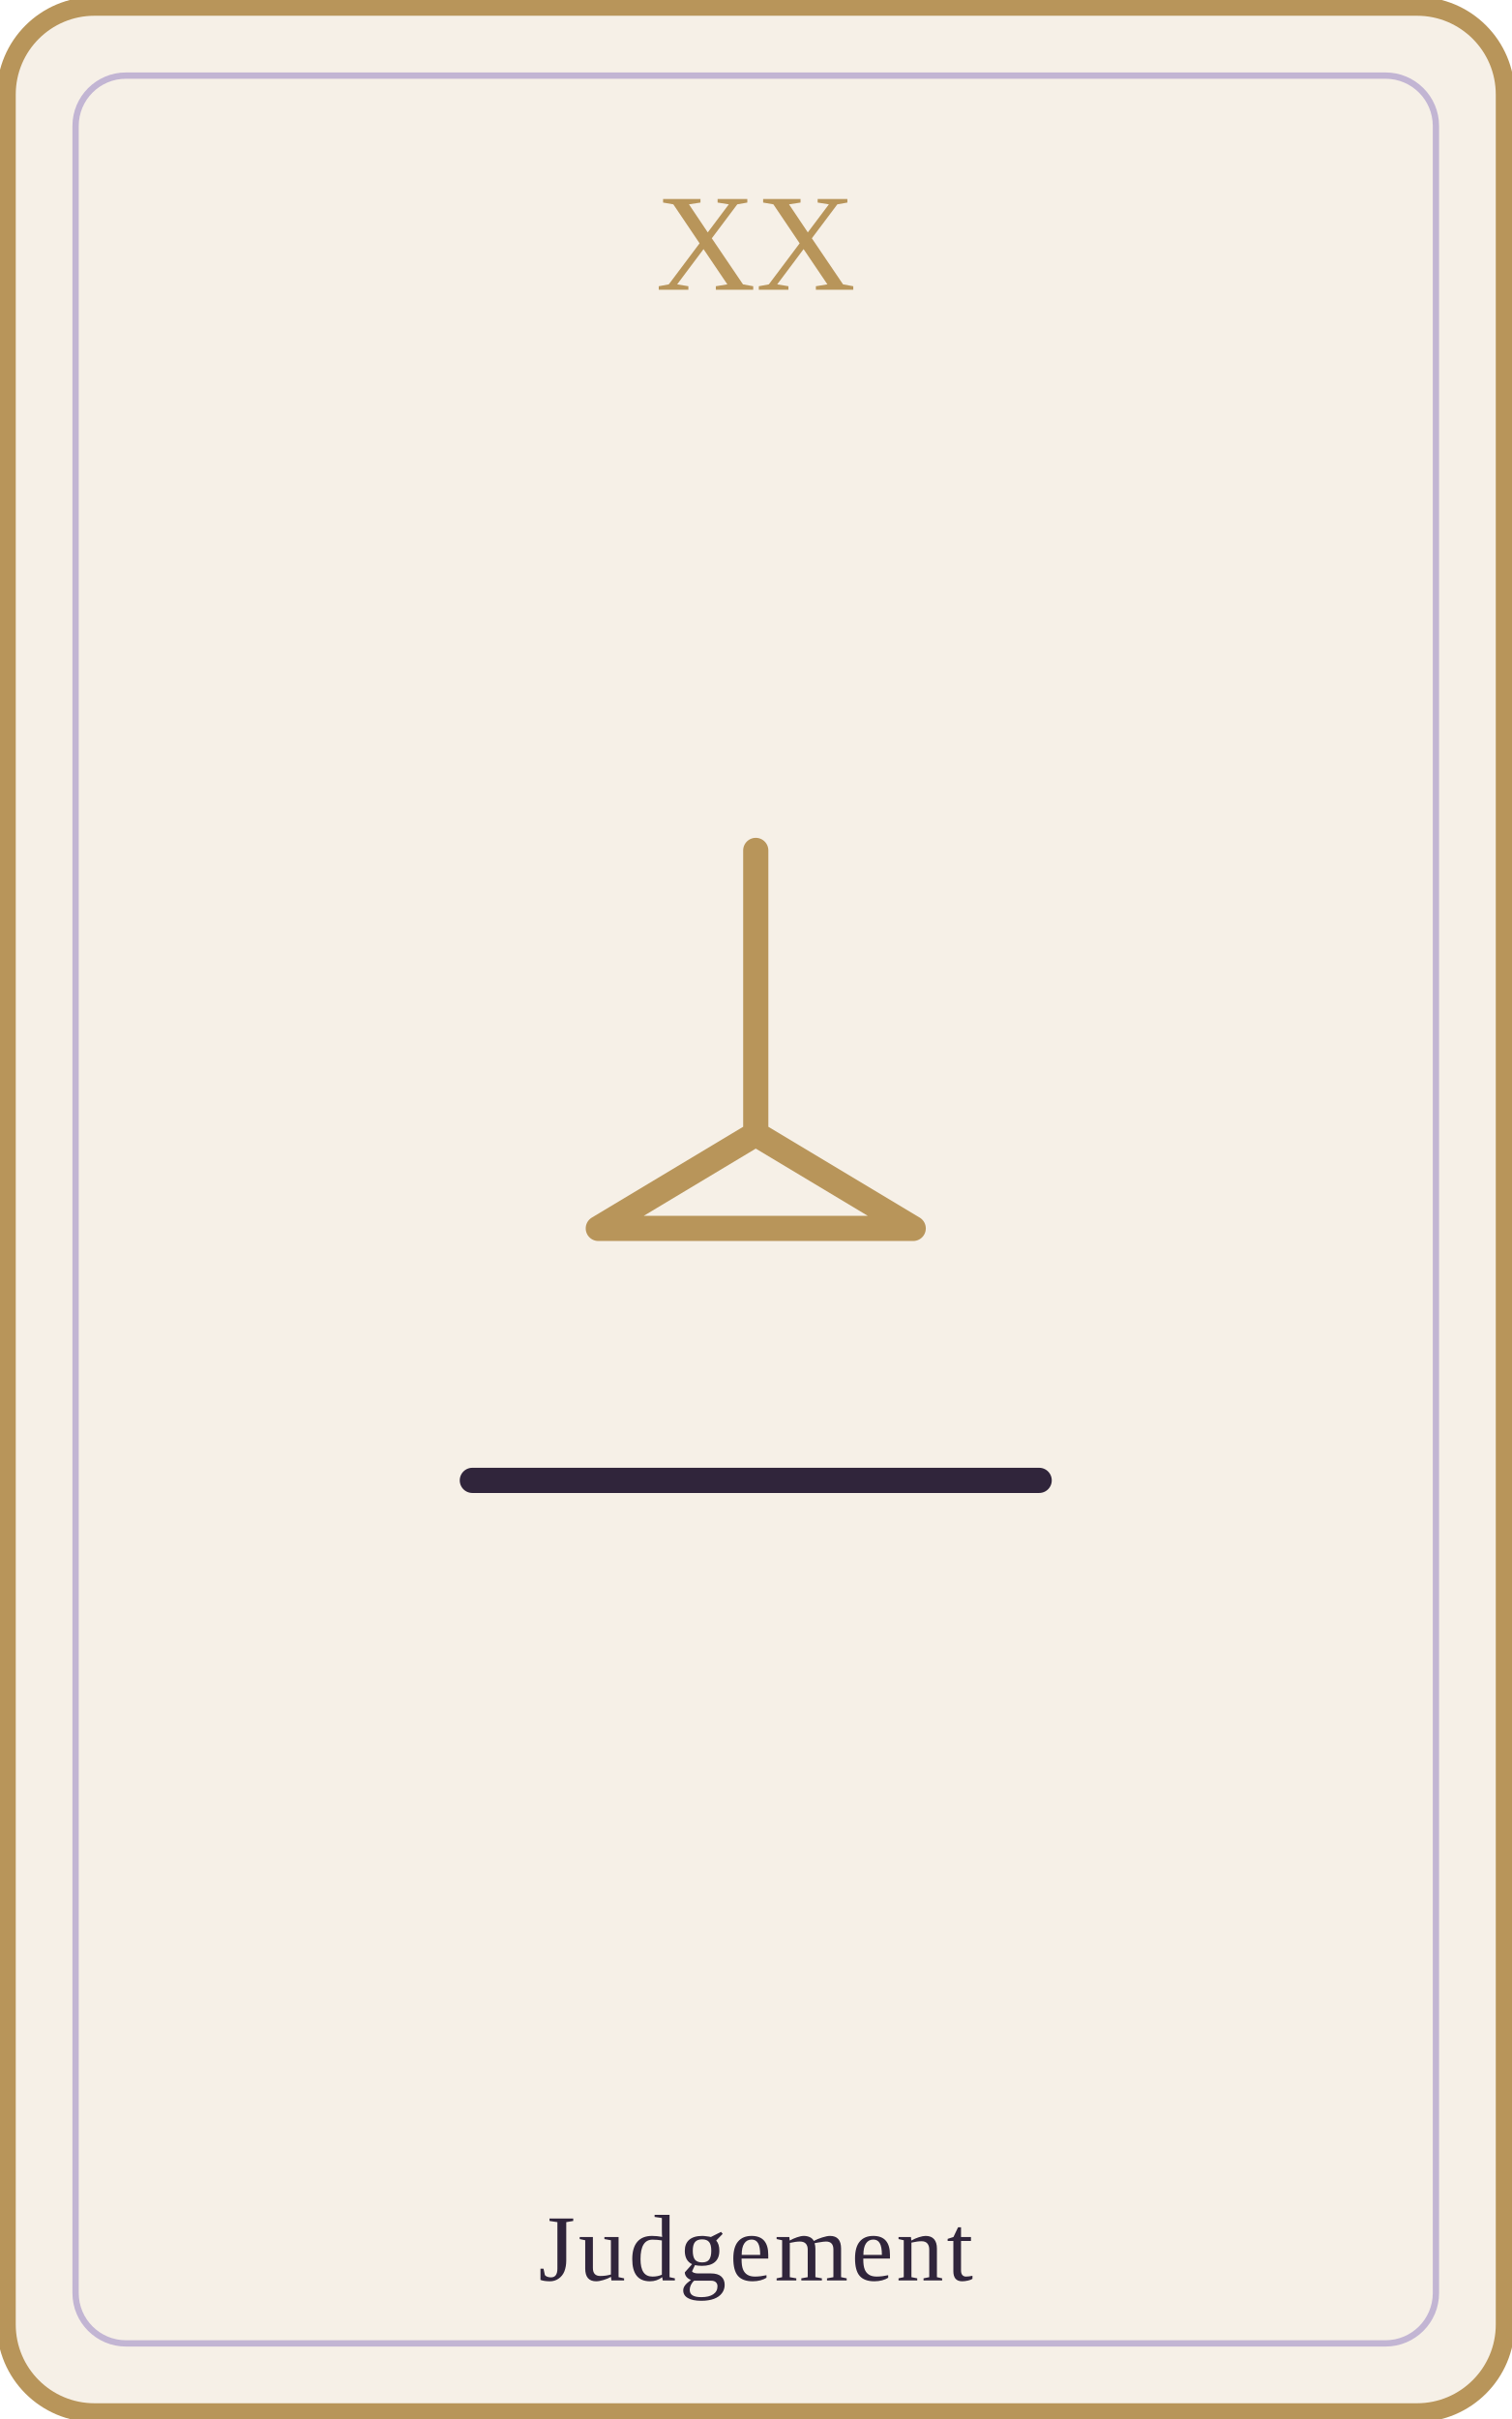
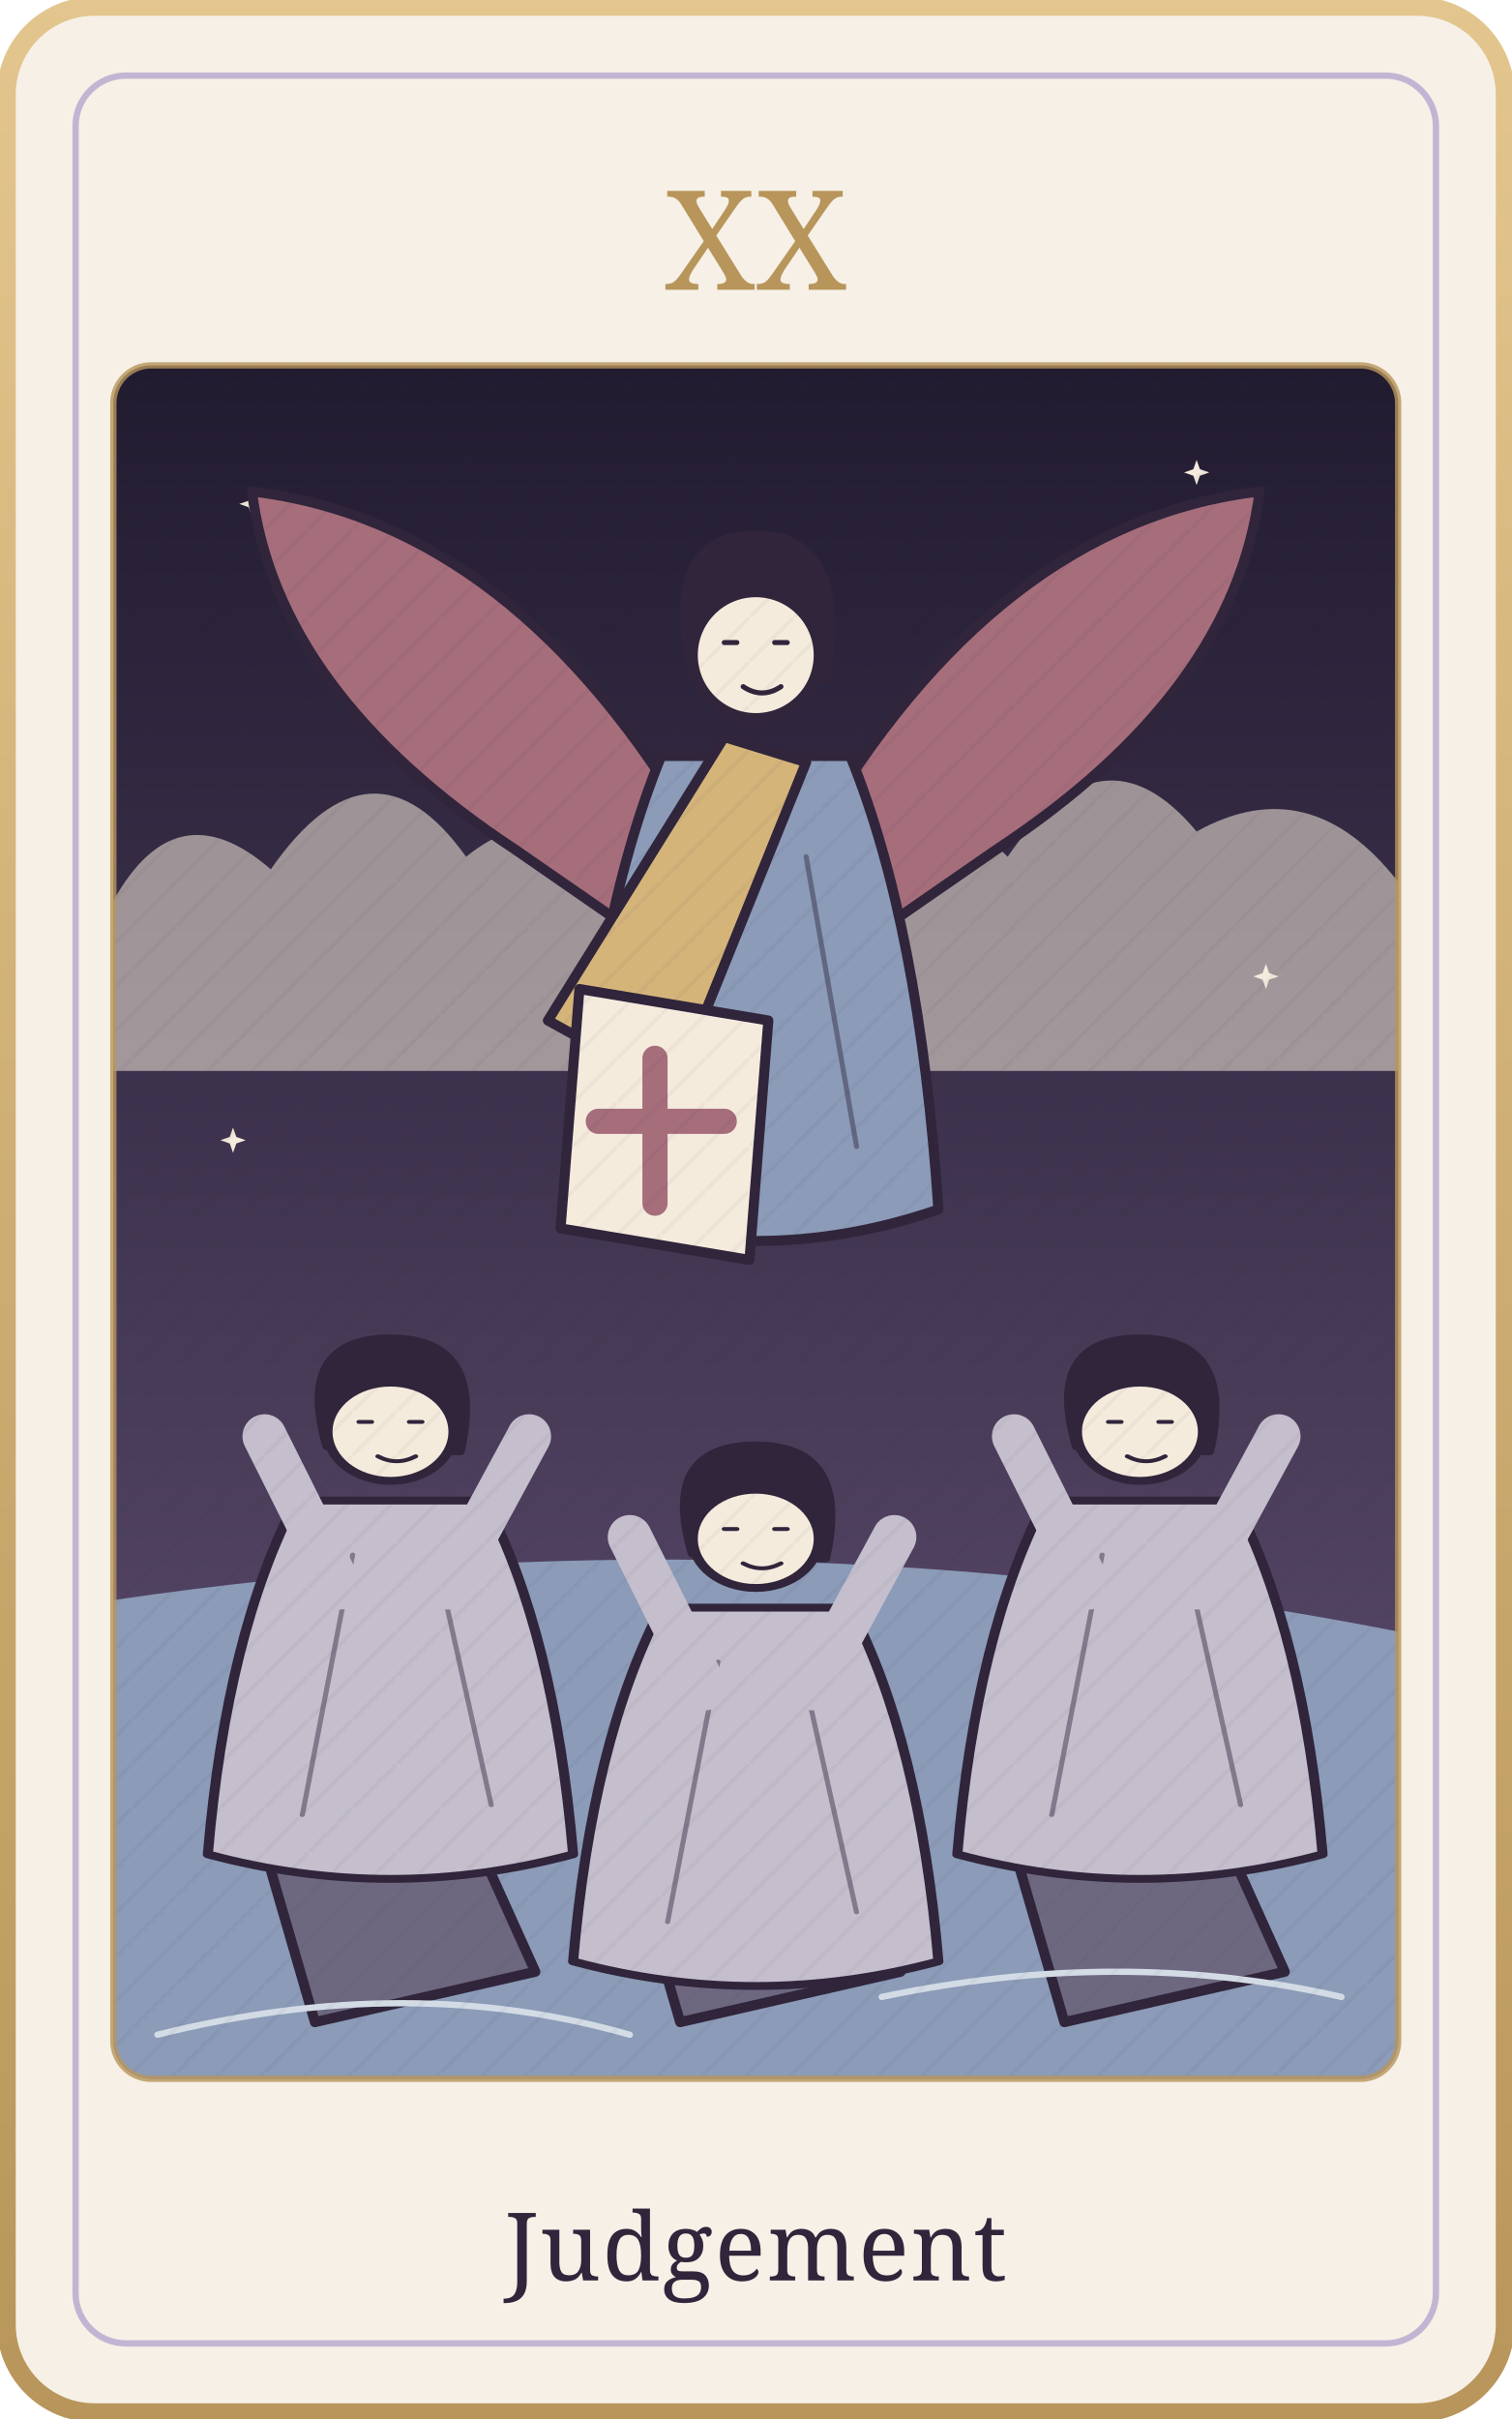
<svg xmlns="http://www.w3.org/2000/svg" viewBox="0 0 240 384" role="img" aria-label="Judgement">
-   <rect x="1" y="1" width="238" height="382" rx="14" fill="#f6f0e7" stroke="#b8955a" stroke-width="3" />
-   <rect x="12" y="12" width="216" height="360" rx="8" fill="none" stroke="#ac9bcb" stroke-width="1" opacity="0.7" />
-   <text x="120" y="46" text-anchor="middle" font-family="Georgia, 'Times New Roman', serif" font-size="22" fill="#b8955a">XX</text>
-   <g stroke="#30253b" stroke-width="4" fill="none" stroke-linecap="round" stroke-linejoin="round">
-     <path d="M 120 135 l 0 45 l 25 15 l -50 0 l 25 -15 z" stroke="#b8955a" />
-     <line x1="75" y1="235" x2="165" y2="235" />
+   <defs>
+     <linearGradient id="gold" x2="0" y2="1">
+       <stop stop-color="#e3c68e" />
+       <stop offset="1" stop-color="#b8955a" />
+     </linearGradient>
+     <linearGradient id="sky" x2="0" y2="1">
+       <stop stop-color="#211b30" />
+       <stop offset="1" stop-color="#625173" />
+     </linearGradient>
+     <linearGradient id="day" x2="0" y2="1">
+       <stop stop-color="#f5e7c8" />
+       <stop offset="1" stop-color="#e5d6cf" />
+     </linearGradient>
+     <pattern id="engraving" width="7" height="7" patternUnits="userSpaceOnUse">
+       <path d="M0 7 L7 0" stroke="#30253b" opacity=".045" stroke-width=".6" />
+     </pattern>
+     <clipPath id="picture">
+       <rect x="18" y="58" width="204" height="272" rx="6" />
+     </clipPath>
+   </defs>
+   <rect x="1" y="1" width="238" height="382" rx="14" fill="#f6f0e7" stroke="url(#gold)" stroke-width="3" />
+   <rect x="12" y="12" width="216" height="360" rx="8" fill="none" stroke="#ac9bcb" opacity=".7" />
+   <text x="120" y="46" text-anchor="middle" font-family="Georgia,serif" font-size="22" fill="#b8955a">XX</text>
+   <g clip-path="url(#picture)" stroke="#30253b" stroke-width="1.6" stroke-linejoin="round" stroke-linecap="round">
+     <rect x="18" y="58" width="204" height="272" fill="url(#sky)" stroke="none" />
+     <path d="M40 78 l0.52 1.48 l1.48 0.52 l-1.48 0.52 l-0.52 1.48 l-0.52-1.48 l-1.48-0.52 l1.48-0.52 Z" fill="#f5ebdd" stroke="none" />
+     <path d="M190 73 l0.52 1.48 l1.48 0.52 l-1.48 0.52 l-0.52 1.48 l-0.52-1.48 l-1.48-0.52 l1.48-0.52 Z" fill="#f5ebdd" stroke="none" />
+     <path d="M68 113 l0.52 1.48 l1.48 0.52 l-1.48 0.52 l-0.52 1.48 l-0.52-1.48 l-1.48-0.52 l1.48-0.52 Z" fill="#f5ebdd" stroke="none" />
+     <path d="M201 153 l0.52 1.48 l1.48 0.52 l-1.48 0.52 l-0.52 1.48 l-0.52-1.48 l-1.48-0.52 l1.48-0.52 Z" fill="#f5ebdd" stroke="none" />
+     <path d="M37 179 l0.52 1.48 l1.48 0.52 l-1.48 0.52 l-0.52 1.48 l-0.52-1.48 l-1.48-0.52 l1.48-0.52 Z" fill="#f5ebdd" stroke="none" />
+     <path d="M18 143 q10-18 25-5 q16-23 31-2 q15-12 28 6 h30 q12-22 28-6 q15-22 30-4 q18-10 32 8 v30 H18 Z" fill="#f5ebdd" stroke="none" opacity=".55" />
+     <path d="M111 133 Q82 83 40 78 Q44 110 82 135 L108 153 M129 133 Q158 83 200 78 Q196 110 158 135 L132 153" fill="#a66d7b" />
+     <path d="M110 107 q-5-22 10-22 q15 0 11 23 Z" fill="#30253b" />
+     <circle cx="120" cy="104" r="10" fill="#f5ebdd" />
+     <path d="M115 102 h2 m6 0 h2 m-7 7 q3 2 6 0" fill="none" stroke-width=".8" />
+     <path d="M105 120 Q94 147 91 192 Q120 202 149 192 Q146 147 135 120 Z" fill="#8b9bb8" />
+     <path d="M114 131 l-8 53 m22-48 l8 46" fill="none" stroke-width=".8" opacity=".45" />
+     <path d="M115 117 l-28 45 l20 11 l21-52 Z" fill="#d5b47a" />
+     <path d="M92 157 l30 5 l-3 38 l-30-5 Z" fill="#f5ebdd" />
+     <path d="M104 168 v23 m-9-13 h20" fill="none" stroke="#a66d7b" stroke-width="4" />
+     <path d="M18 254 Q120 239 222 259 V330 H18 Z" fill="#8b9bb8" stroke="none" />
+     <path d="M41 290 l30-8 l14 31 l-35 8 Z" fill="#6d6880" />
+     <g transform="translate(-58 51) scale(1 .78)">
+       <path d="M105 240 Q94 267 91 312 Q120 322 149 312 Q146 267 135 240 Z" fill="#c4becd" />
+       <path d="M114 251 l-8 53 m22-48 l8 46" fill="none" stroke-width=".8" opacity=".45" />
+       <path d="M110 229 q-5-22 10-22 q15 0 11 23 Z" fill="#30253b" />
+       <circle cx="120" cy="226" r="10" fill="#f5ebdd" />
+       <path d="M115 224 h2 m6 0 h2 m-7 7 q3 2 6 0" fill="none" stroke-width=".8" />
+     </g>
+     <path d="M54 252 l-12-24 m29 24 l13-24" fill="none" stroke="#c4becd" stroke-width="7" />
+     <path d="M99 290 l30-8 l14 31 l-35 8 Z" fill="#6d6880" />
+     <g transform="translate(0 68) scale(1 .78)">
+       <path d="M105 240 Q94 267 91 312 Q120 322 149 312 Q146 267 135 240 Z" fill="#c4becd" />
+       <path d="M114 251 l-8 53 m22-48 l8 46" fill="none" stroke-width=".8" opacity=".45" />
+       <path d="M110 229 q-5-22 10-22 q15 0 11 23 Z" fill="#30253b" />
+       <circle cx="120" cy="226" r="10" fill="#f5ebdd" />
+       <path d="M115 224 h2 m6 0 h2 m-7 7 q3 2 6 0" fill="none" stroke-width=".8" />
+     </g>
+     <path d="M112 268 l-12-24 m29 24 l13-24" fill="none" stroke="#c4becd" stroke-width="7" />
+     <path d="M160 290 l30-8 l14 31 l-35 8 Z" fill="#6d6880" />
+     <g transform="translate(61 51) scale(1 .78)">
+       <path d="M105 240 Q94 267 91 312 Q120 322 149 312 Q146 267 135 240 Z" fill="#c4becd" />
+       <path d="M114 251 l-8 53 m22-48 l8 46" fill="none" stroke-width=".8" opacity=".45" />
+       <path d="M110 229 q-5-22 10-22 q15 0 11 23 Z" fill="#30253b" />
+       <circle cx="120" cy="226" r="10" fill="#f5ebdd" />
+       <path d="M115 224 h2 m6 0 h2 m-7 7 q3 2 6 0" fill="none" stroke-width=".8" />
+     </g>
+     <path d="M173 252 l-12-24 m29 24 l13-24" fill="none" stroke="#c4becd" stroke-width="7" />
+     <path d="M25 323 q40-10 75 0 m40-6 q38-8 73 0" fill="none" stroke="#d3dbe5" stroke-width="1" />
+     <rect x="18" y="58" width="204" height="272" fill="url(#engraving)" stroke="none" />
  </g>
-   <text x="120" y="362" text-anchor="middle" font-family="Georgia, 'Times New Roman', serif" font-size="15" fill="#30253b" letter-spacing="0.5">Judgement</text>
+   <rect x="18" y="58" width="204" height="272" rx="6" fill="none" stroke="#b8955a" opacity=".8" />
+   <text x="120" y="362" text-anchor="middle" font-family="Georgia,serif" font-size="15" fill="#30253b" letter-spacing=".3">Judgement</text>
</svg>
